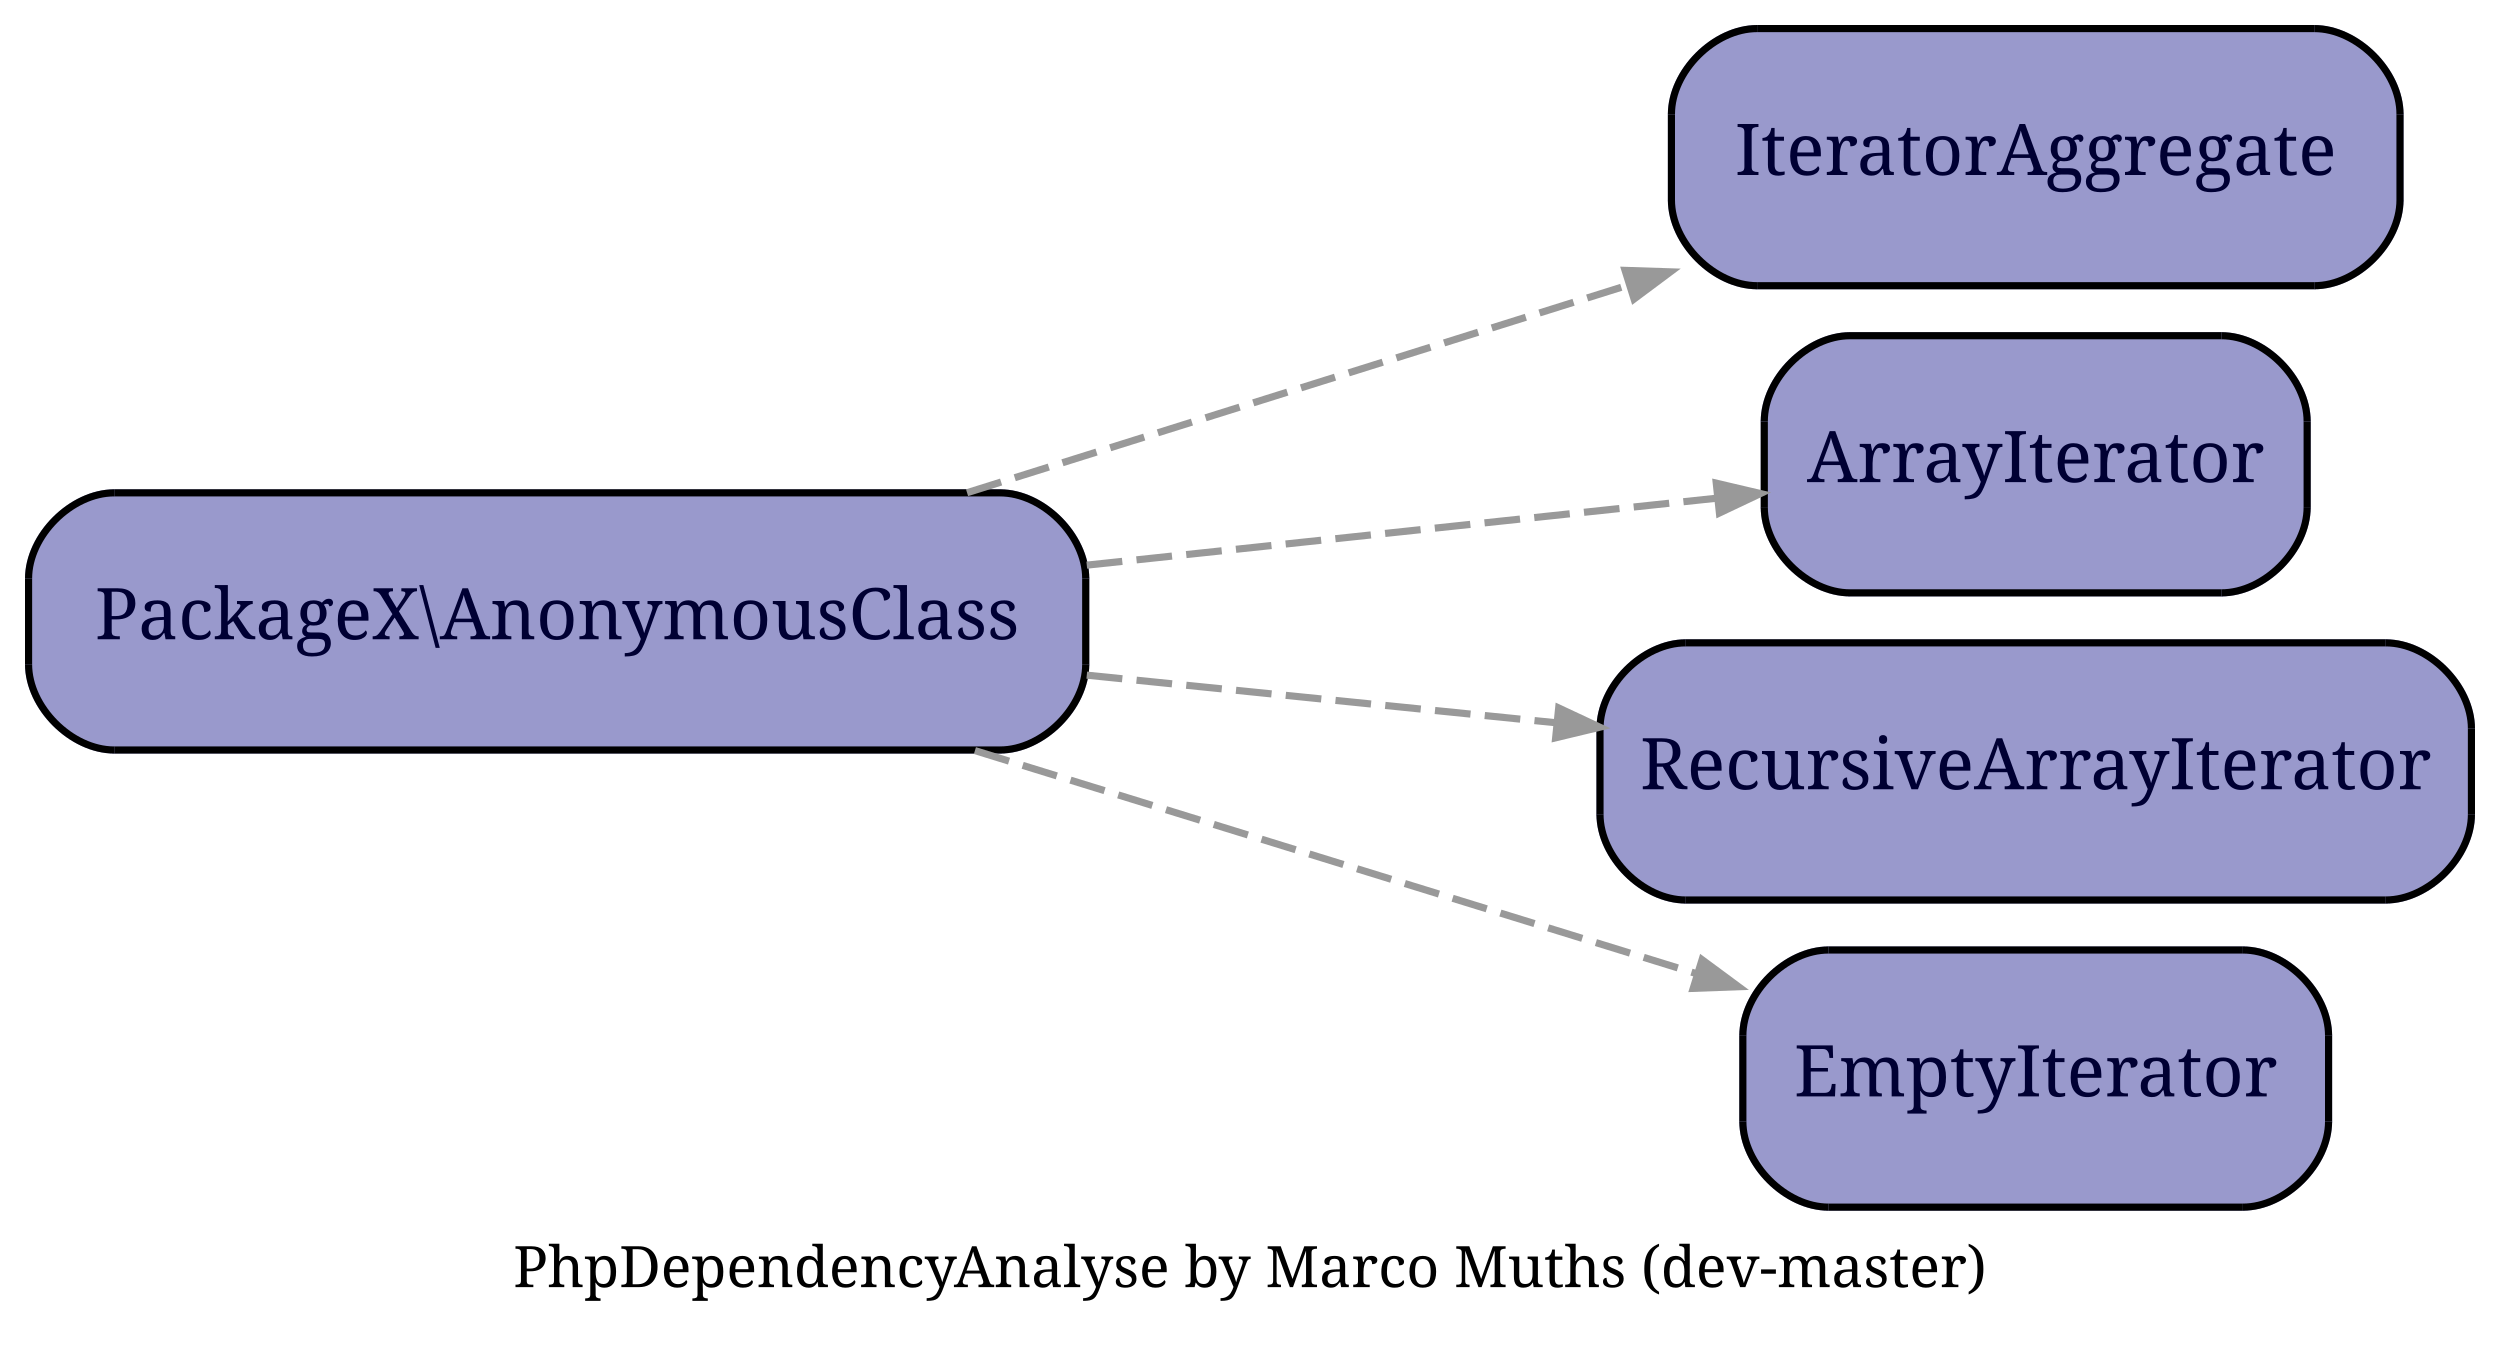
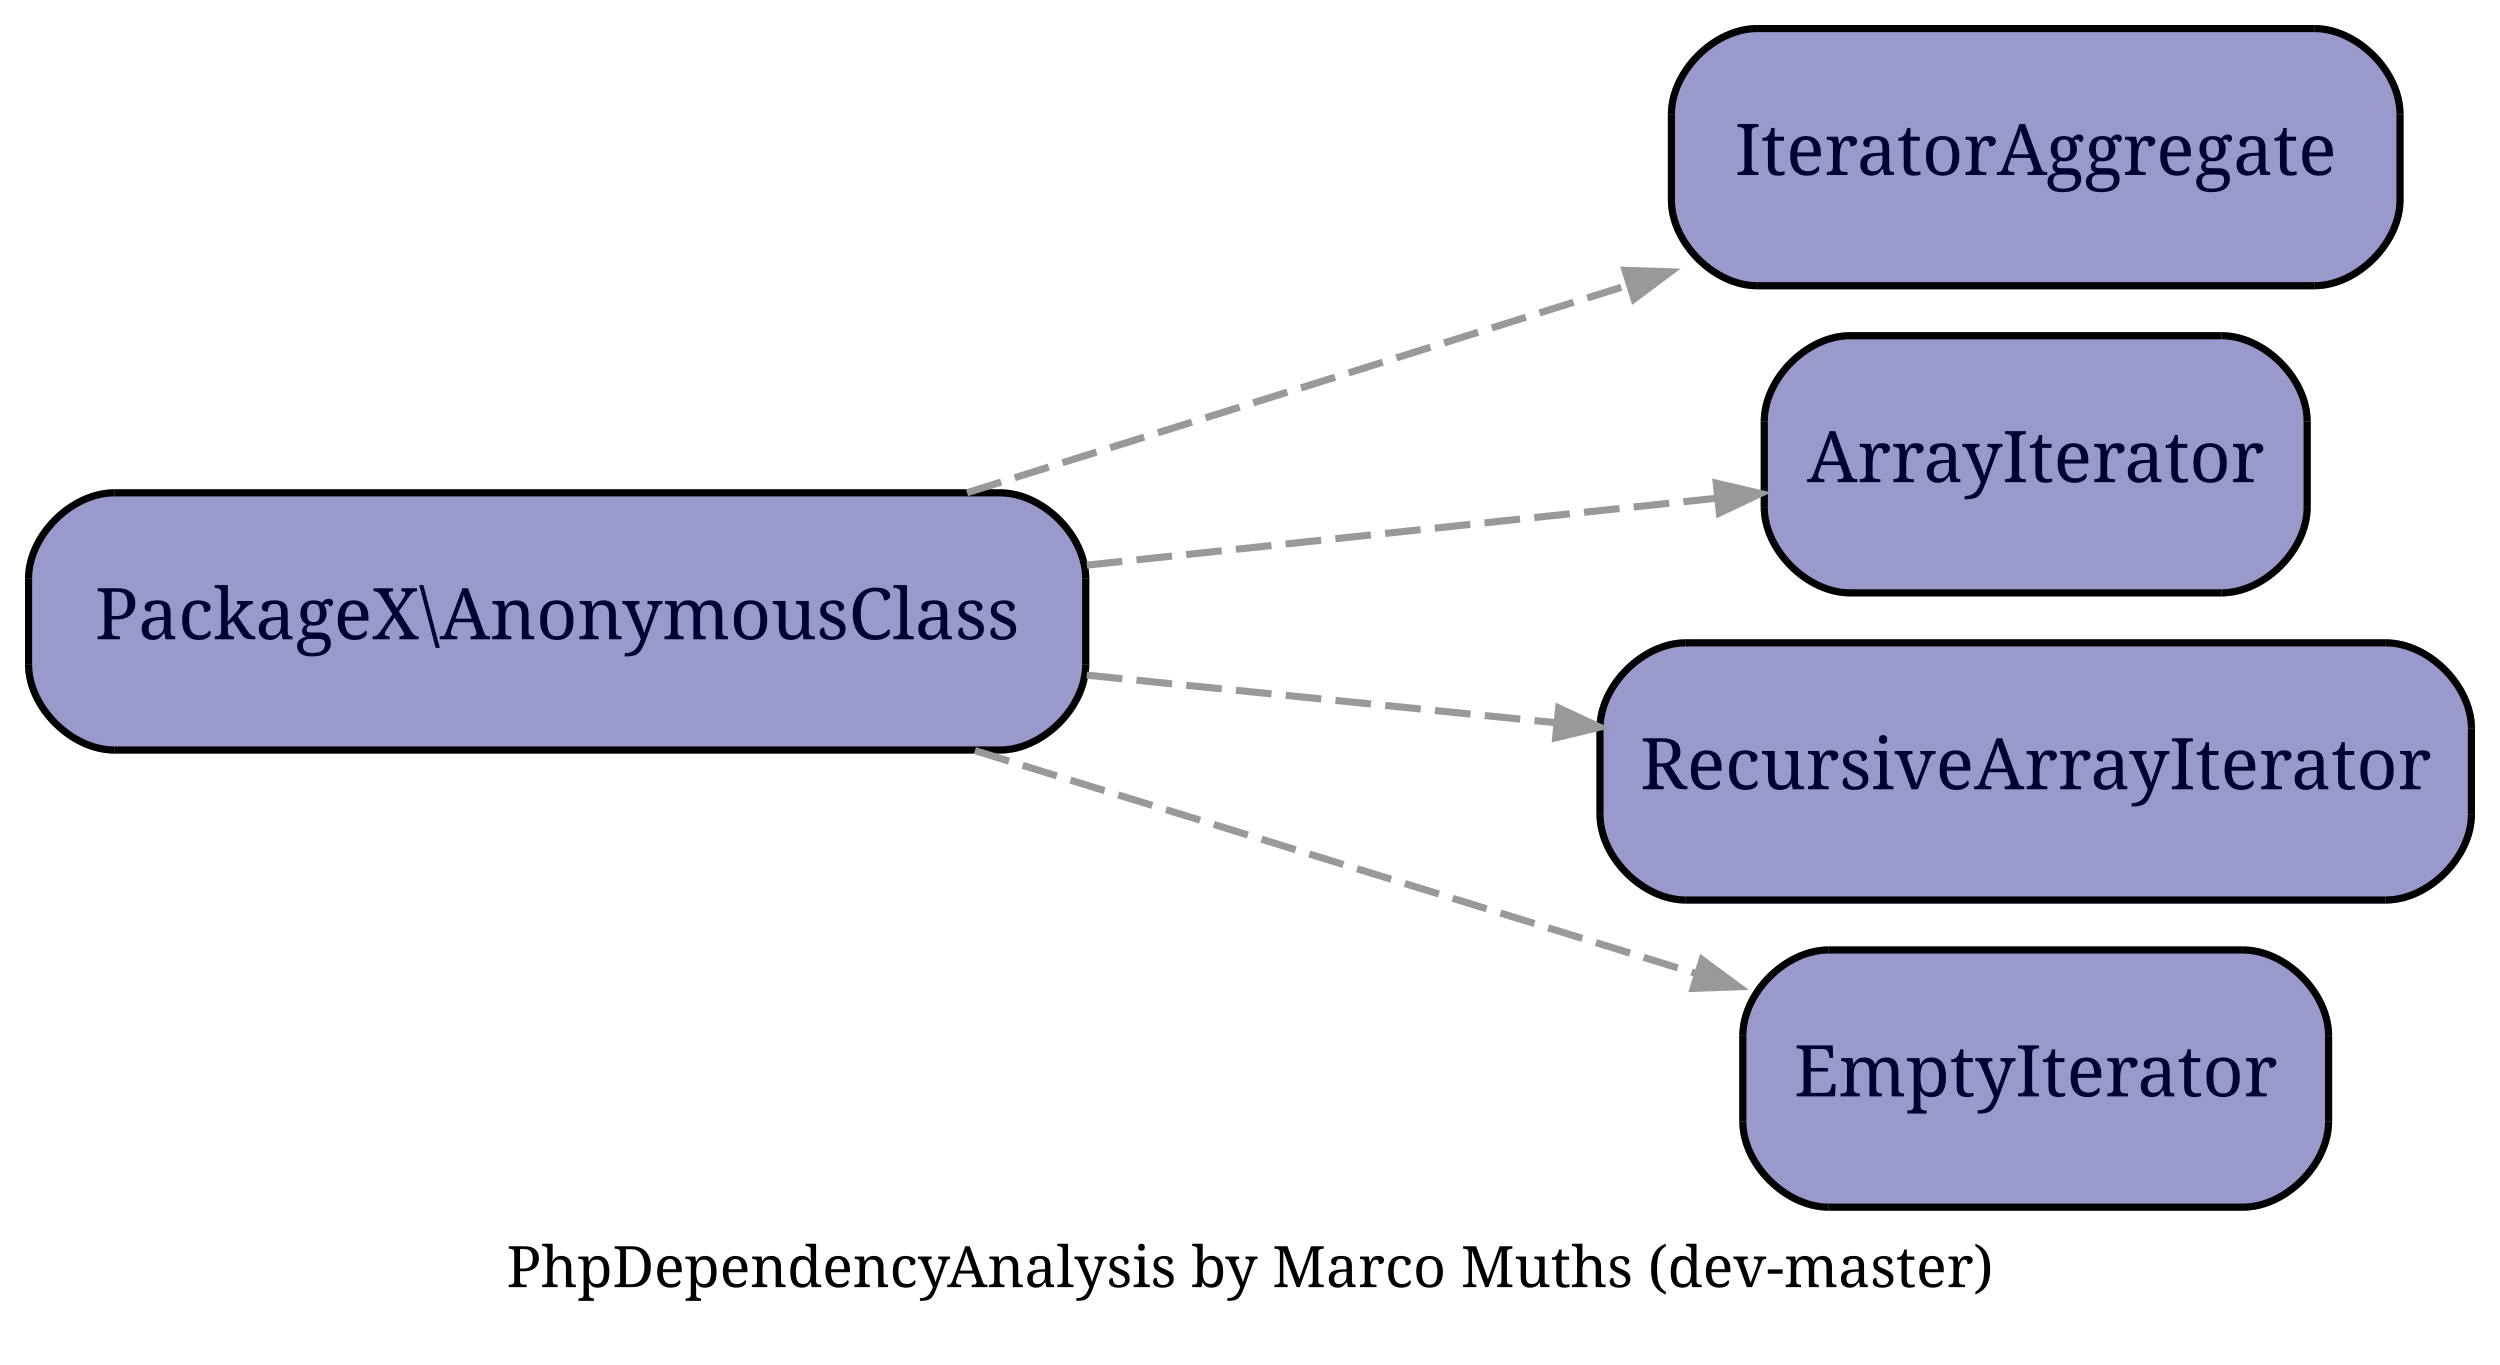
<svg xmlns="http://www.w3.org/2000/svg" width="350pt" height="191pt" viewBox="0.00 0.00 350.00 191.00">
  <g id="graph1" class="graph" transform="scale(1 1) rotate(0) translate(4 187)">
    <polygon fill="white" stroke="white" points="-4,5 -4,-187 347,-187 347,5 -4,5" />
-     <text text-anchor="middle" x="171" y="-6.8" font-family="Times Roman,serif" font-size="8.00">PhpDependencyAnalyse by Marco Muths (dev-master)</text>
+     <text text-anchor="middle" x="171" y="-6.8" font-family="Times Roman,serif" font-size="8.00">PhpDependencyAnalysis by Marco Muths (dev-master)</text>
    <g id="node1" class="node">
      <polygon fill="#9999cc" stroke="#9999cc" points="136,-118 12,-118 4.73695e-14,-106 2.36848e-14,-94 12,-82 136,-82 148,-94 148,-106 136,-118" />
      <path fill="#9999cc" stroke="#9999cc" d="M12,-118C6,-118 5.92119e-14,-112 4.73695e-14,-106" />
      <path fill="#9999cc" stroke="#9999cc" d="M2.36848e-14,-94C1.18424e-14,-88 6,-82 12,-82" />
      <path fill="#9999cc" stroke="#9999cc" d="M136,-82C142,-82 148,-88 148,-94" />
      <path fill="#9999cc" stroke="#9999cc" d="M148,-106C148,-112 142,-118 136,-118" />
      <polyline fill="none" stroke="black" points="136,-118 12,-118 " />
      <path fill="none" stroke="black" d="M12,-118C6,-118 5.92119e-14,-112 4.73695e-14,-106" />
      <polyline fill="none" stroke="black" points="4.73695e-14,-106 2.36848e-14,-94 " />
      <path fill="none" stroke="black" d="M2.36848e-14,-94C1.18424e-14,-88 6,-82 12,-82" />
      <polyline fill="none" stroke="black" points="12,-82 136,-82 " />
      <path fill="none" stroke="black" d="M136,-82C142,-82 148,-88 148,-94" />
      <polyline fill="none" stroke="black" points="148,-94 148,-106 " />
      <path fill="none" stroke="black" d="M148,-106C148,-112 142,-118 136,-118" />
      <text text-anchor="middle" x="74" y="-97.5" font-family="Times Roman,serif" font-size="10.00" fill="#000033">PackageX\AnonymousClass</text>
    </g>
    <g id="node2" class="node">
      <polygon fill="#9999cc" stroke="#9999cc" points="320,-183 242,-183 230,-171 230,-159 242,-147 320,-147 332,-159 332,-171 320,-183" />
      <path fill="#9999cc" stroke="#9999cc" d="M242,-183C236,-183 230,-177 230,-171" />
      <path fill="#9999cc" stroke="#9999cc" d="M230,-159C230,-153 236,-147 242,-147" />
      <path fill="#9999cc" stroke="#9999cc" d="M320,-147C326,-147 332,-153 332,-159" />
      <path fill="#9999cc" stroke="#9999cc" d="M332,-171C332,-177 326,-183 320,-183" />
      <polyline fill="none" stroke="black" points="320,-183 242,-183 " />
      <path fill="none" stroke="black" d="M242,-183C236,-183 230,-177 230,-171" />
      <polyline fill="none" stroke="black" points="230,-171 230,-159 " />
      <path fill="none" stroke="black" d="M230,-159C230,-153 236,-147 242,-147" />
      <polyline fill="none" stroke="black" points="242,-147 320,-147 " />
      <path fill="none" stroke="black" d="M320,-147C326,-147 332,-153 332,-159" />
      <polyline fill="none" stroke="black" points="332,-159 332,-171 " />
      <path fill="none" stroke="black" d="M332,-171C332,-177 326,-183 320,-183" />
      <text text-anchor="middle" x="281" y="-162.5" font-family="Times Roman,serif" font-size="10.00" fill="#000033">IteratorAggregate</text>
    </g>
    <g id="edge2" class="edge">
      <path fill="none" stroke="#999999" stroke-dasharray="5,2" d="M131.386,-118.02C160.206,-127.069 195.022,-138.002 223.813,-147.043" />
      <polygon fill="#999999" stroke="#999999" points="223.508,-149.148 229.862,-148.942 224.766,-145.141 223.508,-149.148" />
    </g>
    <g id="node3" class="node">
      <polygon fill="#9999cc" stroke="#9999cc" points="307,-140 255,-140 243,-128 243,-116 255,-104 307,-104 319,-116 319,-128 307,-140" />
      <path fill="#9999cc" stroke="#9999cc" d="M255,-140C249,-140 243,-134 243,-128" />
      <path fill="#9999cc" stroke="#9999cc" d="M243,-116C243,-110 249,-104 255,-104" />
      <path fill="#9999cc" stroke="#9999cc" d="M307,-104C313,-104 319,-110 319,-116" />
      <path fill="#9999cc" stroke="#9999cc" d="M319,-128C319,-134 313,-140 307,-140" />
      <polyline fill="none" stroke="black" points="307,-140 255,-140 " />
      <path fill="none" stroke="black" d="M255,-140C249,-140 243,-134 243,-128" />
      <polyline fill="none" stroke="black" points="243,-128 243,-116 " />
      <path fill="none" stroke="black" d="M243,-116C243,-110 249,-104 255,-104" />
      <polyline fill="none" stroke="black" points="255,-104 307,-104 " />
      <path fill="none" stroke="black" d="M307,-104C313,-104 319,-110 319,-116" />
      <polyline fill="none" stroke="black" points="319,-116 319,-128 " />
      <path fill="none" stroke="black" d="M319,-128C319,-134 313,-140 307,-140" />
      <text text-anchor="middle" x="281" y="-119.5" font-family="Times Roman,serif" font-size="10.00" fill="#000033">ArrayIterator</text>
    </g>
    <g id="edge4" class="edge">
      <path fill="none" stroke="#999999" stroke-dasharray="5,2" d="M148.147,-107.88C177.682,-111.019 210.693,-114.528 236.42,-117.262" />
      <polygon fill="#999999" stroke="#999999" points="236.274,-119.358 242.462,-117.904 236.718,-115.182 236.274,-119.358" />
    </g>
    <g id="node4" class="node">
      <polygon fill="#9999cc" stroke="#9999cc" points="330,-97 232,-97 220,-85 220,-73 232,-61 330,-61 342,-73 342,-85 330,-97" />
      <path fill="#9999cc" stroke="#9999cc" d="M232,-97C226,-97 220,-91 220,-85" />
      <path fill="#9999cc" stroke="#9999cc" d="M220,-73C220,-67 226,-61 232,-61" />
      <path fill="#9999cc" stroke="#9999cc" d="M330,-61C336,-61 342,-67 342,-73" />
      <path fill="#9999cc" stroke="#9999cc" d="M342,-85C342,-91 336,-97 330,-97" />
      <polyline fill="none" stroke="black" points="330,-97 232,-97 " />
      <path fill="none" stroke="black" d="M232,-97C226,-97 220,-91 220,-85" />
      <polyline fill="none" stroke="black" points="220,-85 220,-73 " />
      <path fill="none" stroke="black" d="M220,-73C220,-67 226,-61 232,-61" />
      <polyline fill="none" stroke="black" points="232,-61 330,-61 " />
      <path fill="none" stroke="black" d="M330,-61C336,-61 342,-67 342,-73" />
      <polyline fill="none" stroke="black" points="342,-73 342,-85 " />
      <path fill="none" stroke="black" d="M342,-85C342,-91 336,-97 330,-97" />
      <text text-anchor="middle" x="281" y="-76.5" font-family="Times Roman,serif" font-size="10.00" fill="#000033">RecursiveArrayIterator</text>
    </g>
    <g id="edge6" class="edge">
      <path fill="none" stroke="#999999" stroke-dasharray="5,2" d="M148.147,-92.478C169.581,-90.303 192.846,-87.943 213.829,-85.814" />
      <polygon fill="#999999" stroke="#999999" points="214.215,-87.886 219.972,-85.191 213.791,-83.708 214.215,-87.886" />
    </g>
    <g id="node5" class="node">
      <polygon fill="#9999cc" stroke="#9999cc" points="310,-54 252,-54 240,-42 240,-30 252,-18 310,-18 322,-30 322,-42 310,-54" />
      <path fill="#9999cc" stroke="#9999cc" d="M252,-54C246,-54 240,-48 240,-42" />
      <path fill="#9999cc" stroke="#9999cc" d="M240,-30C240,-24 246,-18 252,-18" />
      <path fill="#9999cc" stroke="#9999cc" d="M310,-18C316,-18 322,-24 322,-30" />
      <path fill="#9999cc" stroke="#9999cc" d="M322,-42C322,-48 316,-54 310,-54" />
      <polyline fill="none" stroke="black" points="310,-54 252,-54 " />
      <path fill="none" stroke="black" d="M252,-54C246,-54 240,-48 240,-42" />
      <polyline fill="none" stroke="black" points="240,-42 240,-30 " />
      <path fill="none" stroke="black" d="M240,-30C240,-24 246,-18 252,-18" />
      <polyline fill="none" stroke="black" points="252,-18 310,-18 " />
      <path fill="none" stroke="black" d="M310,-18C316,-18 322,-24 322,-30" />
      <polyline fill="none" stroke="black" points="322,-30 322,-42 " />
      <path fill="none" stroke="black" d="M322,-42C322,-48 316,-54 310,-54" />
      <text text-anchor="middle" x="281" y="-33.5" font-family="Times Roman,serif" font-size="10.00" fill="#000033">EmptyIterator</text>
    </g>
    <g id="edge8" class="edge">
      <path fill="none" stroke="#999999" stroke-dasharray="5,2" d="M132.488,-81.917C164.432,-72.04 203.48,-59.968 233.518,-50.68" />
      <polygon fill="#999999" stroke="#999999" points="234.289,-52.64 239.401,-48.862 233.048,-48.628 234.289,-52.64" />
    </g>
  </g>
</svg>
